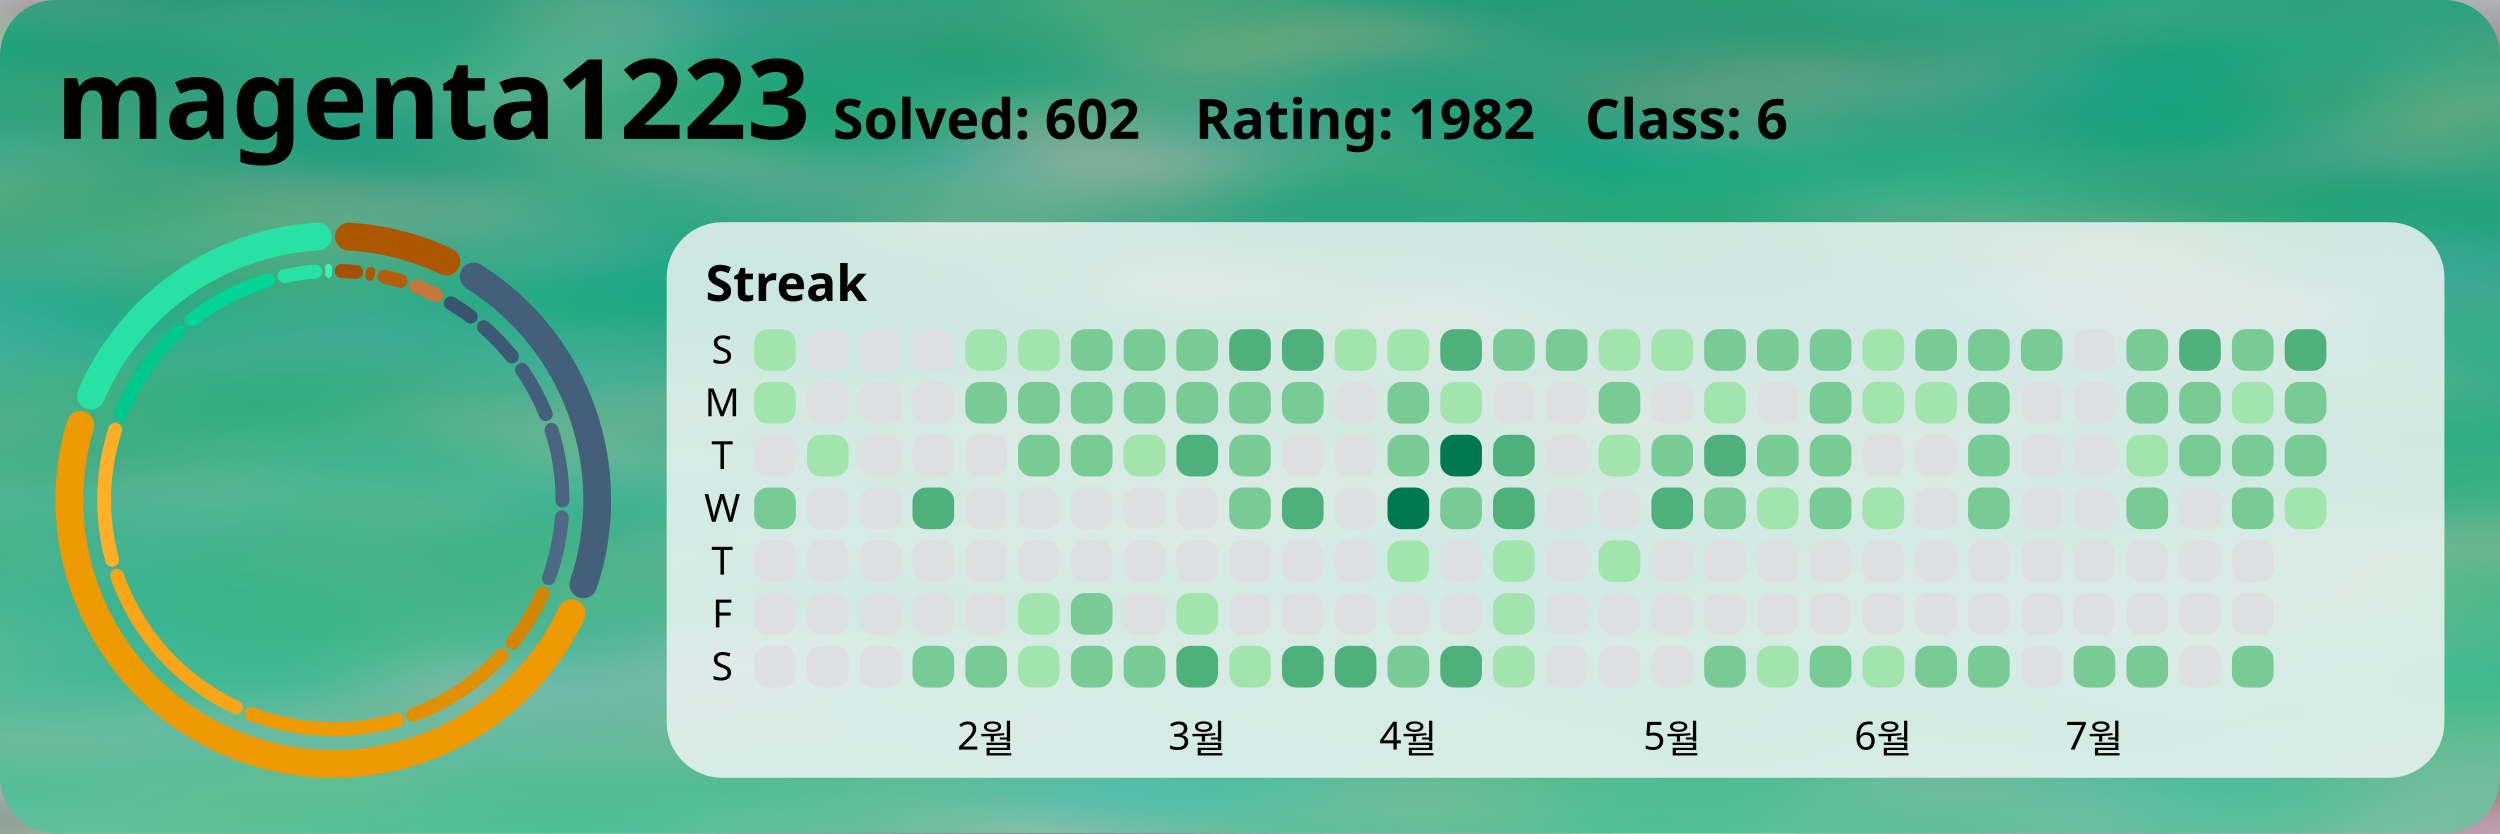
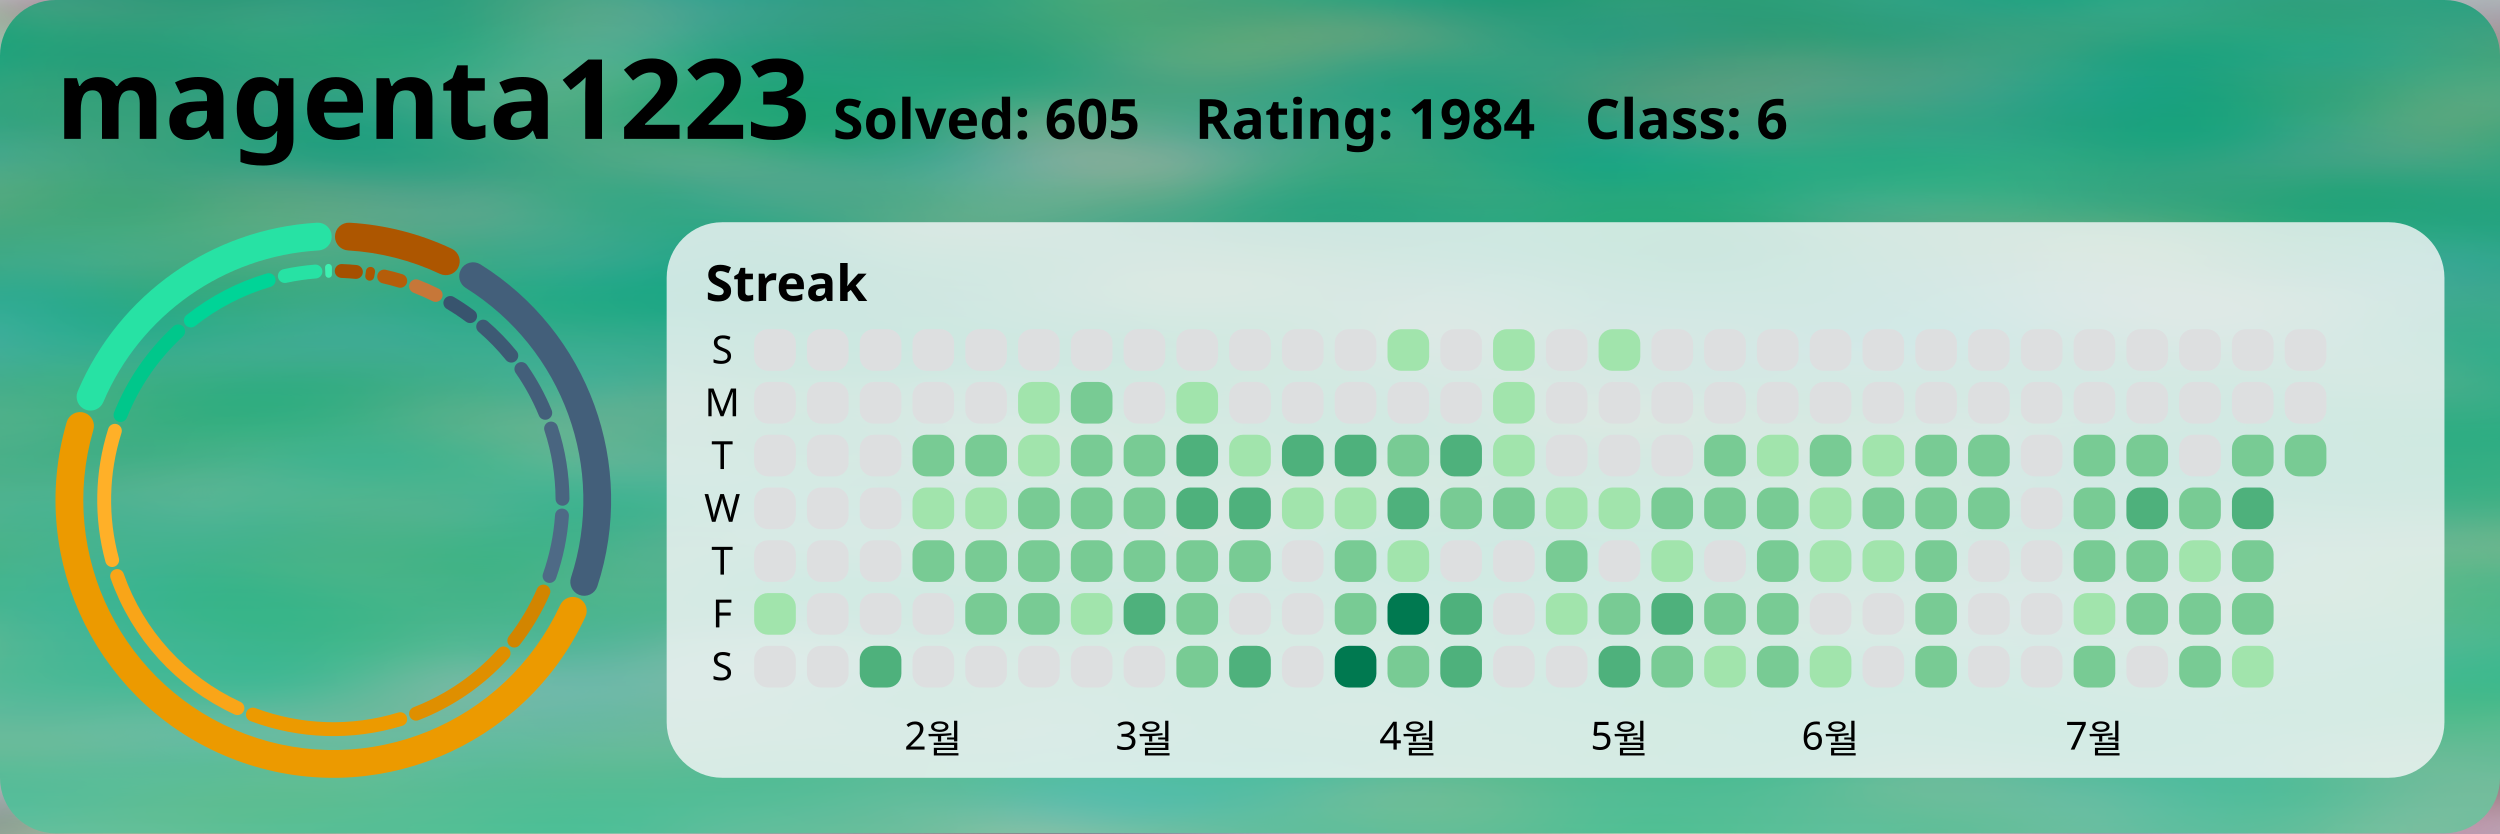
<svg xmlns="http://www.w3.org/2000/svg" id="svg" width="2700" height="900">
  <defs>
    <linearGradient id="ffflux-gradient" gradientTransform="rotate(360, 0.5, 0.5)" x1="50%" y1="0%" x2="50%" y2="100%">
      <stop id="stop1" stop-color="#00C78B" stop-opacity="1" offset="0%" />
      <stop id="stop2" stop-color="#51FDBD" stop-opacity="1" offset="100%" />
    </linearGradient>
    <filter id="ffflux-filter" x="-20%" y="-20%" width="140%" height="140%" filterUnits="objectBoundingBox" primitiveUnits="userSpaceOnUse" color-interpolation-filters="sRGB">
      <feTurbulence type="fractalNoise" baseFrequency="0.002 0.007" numOctaves="2" seed="2" stitchTiles="stitch" x="0%" y="0%" width="100%" height="100%" result="turbulence" />
      <feGaussianBlur stdDeviation="0 0" x="0%" y="0%" width="100%" height="100%" in="turbulence" edgeMode="duplicate" result="blur" />
      <feBlend mode="screen" x="0%" y="0%" width="100%" height="100%" in="SourceGraphic" in2="blur" result="blend" />
      <feComponentTransfer>
        <feFuncR type="linear" slope="0.75" />
        <feFuncG type="linear" slope="0.75" />
        <feFuncB type="linear" slope="0.75" />
      </feComponentTransfer>
    </filter>
  </defs>
  <rect width="2700" height="900" fill="url(#ffflux-gradient)" filter="url(#ffflux-filter)" rx="60" ry="60" />
  <text x="60" y="150" style="font-size: 120px; color: black; font-family: &quot;Noto Sans&quot;, sans-serif; font-weight: bold;">magenta1223</text>
-   <text x="899.531" y="150" style="font-size: 60px; color: black; font-family: &quot;Noto Sans&quot;, sans-serif; font-weight: bold;">Solved: 602</text>
-   <text x="1290.359" y="150" style="font-size: 60px; color: black; font-family: &quot;Noto Sans&quot;, sans-serif; font-weight: bold;">Rating: 1982</text>
+   <text x="899.531" y="150" style="font-size: 60px; color: black; font-family: &quot;Noto Sans&quot;, sans-serif; font-weight: bold;">Solved: 605</text>
+   <text x="1290.359" y="150" style="font-size: 60px; color: black; font-family: &quot;Noto Sans&quot;, sans-serif; font-weight: bold;">Rating: 1984</text>
  <text x="1711.656" y="150" style="font-size: 60px; color: black; font-family: &quot;Noto Sans&quot;, sans-serif; font-weight: bold;">Class: 6</text>
  <g transform="translate(360,540)">
    <path d="M0,-255L0,-240Z" fill="#9D4900" />
-     <path d="M1.528,-247.335A7.5,7.5,0,0,1,9.302,-254.83A255,255,0,0,1,25.312,-253.741A7.5,7.5,0,0,1,31.998,-245.262L31.998,-245.262A7.5,7.5,0,0,1,23.823,-238.815A240,240,0,0,0,8.754,-239.84A7.5,7.5,0,0,1,1.528,-247.335Z" fill="#A54F00" />
-     <path d="M35.374,-247.398A5.005,5.005,0,1,1,45.25,-245.783L44.292,-240.752A4.871,4.871,0,0,1,34.68,-242.323Z" fill="#AD5600" />
-     <path d="M47.771,-242.683A7.5,7.5,0,0,1,56.809,-248.591A255,255,0,0,1,74.885,-243.756A7.5,7.5,0,0,1,79.767,-234.125L79.767,-234.125A7.5,7.5,0,0,1,70.48,-229.418A240,240,0,0,0,53.468,-233.968A7.5,7.5,0,0,1,47.771,-242.683Z" fill="#B55D0A" />
-     <path d="M82.653,-233.121A7.5,7.5,0,0,1,92.457,-237.648A255,255,0,0,1,114.424,-227.886A7.5,7.5,0,0,1,117.634,-217.576L117.634,-217.576A7.5,7.5,0,0,1,107.693,-214.481A240,240,0,0,0,87.018,-223.669A7.5,7.5,0,0,1,82.653,-233.121Z" fill="#C67739" />
-     <path d="M120.313,-216.106A7.5,7.5,0,0,1,130.733,-218.938A255,255,0,0,1,152.91,-204.067A7.5,7.5,0,0,1,154.247,-193.352L154.247,-193.352A7.5,7.5,0,0,1,143.916,-192.063A240,240,0,0,0,123.043,-206.059A7.5,7.5,0,0,1,120.313,-216.106Z" fill="#38546E" />
-     <path d="M156.624,-191.432A7.5,7.5,0,0,1,167.381,-192.376A255,255,0,0,1,198.789,-159.712A7.5,7.5,0,0,1,197.423,-149L197.423,-149A7.5,7.5,0,0,1,187.096,-150.317A240,240,0,0,0,157.535,-181.06A7.5,7.5,0,0,1,156.624,-191.432Z" fill="#3D5A74" />
-     <path d="M199.249,-146.55A7.5,7.5,0,0,1,209.904,-144.794A255,255,0,0,1,236.42,-95.554A7.5,7.5,0,0,1,232.021,-85.693L232.021,-85.693A7.5,7.5,0,0,1,222.513,-89.934A240,240,0,0,0,197.556,-136.277A7.5,7.5,0,0,1,199.249,-146.55Z" fill="#435F7A" />
-     <path d="M233.062,-82.82A7.5,7.5,0,0,1,242.757,-78.064A255,255,0,0,1,254.999,0.694A7.5,7.5,0,0,1,247.205,8.167L247.205,8.167A7.5,7.5,0,0,1,239.999,0.653A240,240,0,0,0,228.477,-73.472A7.5,7.5,0,0,1,233.062,-82.82Z" fill="#496580" />
-     <path d="M247.085,11.221A7.5,7.5,0,0,1,254.27,19.282A255,255,0,0,1,239.739,86.893A7.5,7.5,0,0,1,229.876,91.29L229.876,91.29A7.5,7.5,0,0,1,225.636,81.781A240,240,0,0,0,239.313,18.148A7.5,7.5,0,0,1,247.085,11.221Z" fill="#4E6A86" />
-     <path d="M228.731,94.123A7.5,7.5,0,0,1,232.766,104.139A255,255,0,0,1,199.587,158.713A7.5,7.5,0,0,1,188.838,159.741L188.838,159.741A7.5,7.5,0,0,1,187.847,149.377A240,240,0,0,0,219.074,98.014A7.5,7.5,0,0,1,228.731,94.123Z" fill="#D28500" />
-     <path d="M186.85,162.062A7.5,7.5,0,0,1,187.485,172.842A255,255,0,0,1,88.719,239.069A7.5,7.5,0,0,1,78.988,234.389L78.988,234.389A7.5,7.5,0,0,1,83.5,225.006A240,240,0,0,0,176.457,162.674A7.5,7.5,0,0,1,186.85,162.062Z" fill="#DF8F00" />
-     <path d="M76.086,235.347A7.5,7.5,0,0,1,71.054,244.901A255,255,0,0,1,-91.264,238.109A7.5,7.5,0,0,1,-95.48,228.168L-95.48,228.168A7.5,7.5,0,0,1,-85.895,224.103A240,240,0,0,0,66.874,230.495A7.5,7.5,0,0,1,76.086,235.347Z" fill="#EC9A00" />
-     <path d="M-98.292,226.971A7.5,7.5,0,0,1,-108.38,230.822A255,255,0,0,1,-240.652,84.33A7.5,7.5,0,0,1,-235.794,74.686L-235.794,74.686A7.5,7.5,0,0,1,-226.496,79.37A240,240,0,0,0,-102.005,217.244A7.5,7.5,0,0,1,-98.292,226.971Z" fill="#F9A518" />
-     <path d="M-236.699,71.767A7.5,7.5,0,0,1,-246.16,66.561A255,255,0,0,1,-242.757,-78.064A7.5,7.5,0,0,1,-233.062,-82.82L-233.062,-82.82A7.5,7.5,0,0,1,-228.477,-73.472A240,240,0,0,0,-231.68,62.646A7.5,7.5,0,0,1,-236.699,71.767Z" fill="#FFB028" />
-     <path d="M-232.021,-85.693A7.5,7.5,0,0,1,-236.42,-95.554A255,255,0,0,1,-171.366,-188.835A7.5,7.5,0,0,1,-160.592,-188.115L-160.592,-188.115A7.5,7.5,0,0,1,-161.286,-177.727A240,240,0,0,0,-222.513,-89.934A7.5,7.5,0,0,1,-232.021,-85.693Z" fill="#00C78B" />
-     <path d="M-158.256,-190.085A7.5,7.5,0,0,1,-157.143,-200.826A255,255,0,0,1,-72.281,-244.541A7.5,7.5,0,0,1,-62.89,-239.211L-62.89,-239.211A7.5,7.5,0,0,1,-68.029,-230.157A240,240,0,0,0,-147.9,-189.012A7.5,7.5,0,0,1,-158.256,-190.085Z" fill="#00D497" />
-     <path d="M-59.93,-239.97A7.5,7.5,0,0,1,-54.26,-249.16A255,255,0,0,1,-19.947,-254.219A7.5,7.5,0,0,1,-11.867,-247.055L-11.867,-247.055A7.5,7.5,0,0,1,-18.773,-239.265A240,240,0,0,0,-51.068,-234.504A7.5,7.5,0,0,1,-59.93,-239.97Z" fill="#27E2A4" />
-     <path d="M-8.976,-251.064A3.726,3.726,0,1,1,-1.528,-251.219L-1.528,-243.511A3.564,3.564,0,0,1,-8.654,-243.362Z" fill="#3EF0B1" />
+     <path d="M1.528,-247.335A7.5,7.5,0,0,1,9.302,-254.83A255,255,0,0,1,25.14,-253.758A7.5,7.5,0,0,1,31.832,-245.283L31.832,-245.283A7.5,7.5,0,0,1,23.661,-238.831A240,240,0,0,0,8.754,-239.84A7.5,7.5,0,0,1,1.528,-247.335Z" fill="#A54F00" />
+     <path d="M35.212,-247.454A4.974,4.974,0,1,1,45.027,-245.857L44.061,-240.762A4.839,4.839,0,0,1,34.513,-242.315Z" fill="#AD5600" />
+     <path d="M47.544,-242.728A7.5,7.5,0,0,1,56.577,-248.644A255,255,0,0,1,74.48,-243.881A7.5,7.5,0,0,1,79.378,-234.257L79.378,-234.257A7.5,7.5,0,0,1,70.099,-229.535A240,240,0,0,0,53.249,-234.018A7.5,7.5,0,0,1,47.544,-242.728Z" fill="#B55D0A" />
+     <path d="M82.266,-233.258A7.5,7.5,0,0,1,92.062,-237.802A255,255,0,0,1,113.856,-228.171A7.5,7.5,0,0,1,117.091,-217.869L117.091,-217.869A7.5,7.5,0,0,1,107.158,-214.749A240,240,0,0,0,86.646,-223.813A7.5,7.5,0,0,1,82.266,-233.258Z" fill="#C67739" />
+     <path d="M119.774,-216.405A7.5,7.5,0,0,1,130.187,-219.263A255,255,0,0,1,152.221,-204.582A7.5,7.5,0,0,1,153.593,-193.872L153.593,-193.872A7.5,7.5,0,0,1,143.266,-192.548A240,240,0,0,0,122.529,-206.365A7.5,7.5,0,0,1,119.774,-216.405Z" fill="#38546E" />
+     <path d="M155.977,-191.959A7.5,7.5,0,0,1,166.73,-192.94A255,255,0,0,1,198.049,-160.629A7.5,7.5,0,0,1,196.733,-149.911L196.733,-149.911A7.5,7.5,0,0,1,186.399,-151.18A240,240,0,0,0,156.923,-181.591A7.5,7.5,0,0,1,155.977,-191.959Z" fill="#3D5A74" />
+     <path d="M198.57,-147.469A7.5,7.5,0,0,1,209.232,-145.763A255,255,0,0,1,235.835,-96.989A7.5,7.5,0,0,1,231.496,-87.101L231.496,-87.101A7.5,7.5,0,0,1,221.962,-91.284A240,240,0,0,0,196.925,-137.189A7.5,7.5,0,0,1,198.57,-147.469Z" fill="#435F7A" />
+     <path d="M232.555,-84.234A7.5,7.5,0,0,1,242.278,-79.538A255,255,0,0,1,254.996,-1.346A7.5,7.5,0,0,1,247.263,6.19L247.263,6.19A7.5,7.5,0,0,1,239.997,-1.266A240,240,0,0,0,228.027,-74.859A7.5,7.5,0,0,1,232.555,-84.234Z" fill="#496580" />
+     <path d="M247.167,9.245A7.5,7.5,0,0,1,254.416,17.248A255,255,0,0,1,240.571,84.561A7.5,7.5,0,0,1,230.752,89.054L230.752,89.054A7.5,7.5,0,0,1,226.42,79.586A240,240,0,0,0,239.45,16.234A7.5,7.5,0,0,1,247.167,9.245Z" fill="#4E6A86" />
+     <path d="M229.634,91.898A7.5,7.5,0,0,1,233.766,101.874A255,255,0,0,1,201.371,156.444A7.5,7.5,0,0,1,190.634,157.593L190.634,157.593A7.5,7.5,0,0,1,189.526,147.241A240,240,0,0,0,220.015,95.882A7.5,7.5,0,0,1,229.634,91.898Z" fill="#D28500" />
+     <path d="M188.673,159.937A7.5,7.5,0,0,1,189.43,170.708A255,255,0,0,1,92.062,237.802A7.5,7.5,0,0,1,82.266,233.258L82.266,233.258A7.5,7.5,0,0,1,86.646,223.813A240,240,0,0,0,178.287,160.667A7.5,7.5,0,0,1,188.673,159.937Z" fill="#DF8F00" />
+     <path d="M79.378,234.257A7.5,7.5,0,0,1,74.48,243.881A255,255,0,0,1,-89.547,238.76A7.5,7.5,0,0,1,-93.835,228.849L-93.835,228.849A7.5,7.5,0,0,1,-84.28,224.715A240,240,0,0,0,70.099,229.535A7.5,7.5,0,0,1,79.378,234.257Z" fill="#EC9A00" />
+     <path d="M-96.655,227.673A7.5,7.5,0,0,1,-106.715,231.596A255,255,0,0,1,-240.558,84.597A7.5,7.5,0,0,1,-235.712,74.947L-235.712,74.947A7.5,7.5,0,0,1,-226.408,79.621A240,240,0,0,0,-100.438,217.973A7.5,7.5,0,0,1,-96.655,227.673Z" fill="#F9A518" />
+     <path d="M-236.62,72.03A7.5,7.5,0,0,1,-246.086,66.834A255,255,0,0,1,-243.093,-77.013A7.5,7.5,0,0,1,-233.418,-81.81L-233.418,-81.81A7.5,7.5,0,0,1,-228.793,-72.483A240,240,0,0,0,-231.61,62.903A7.5,7.5,0,0,1,-236.62,72.03Z" fill="#FFB028" />
+     <path d="M-232.39,-84.688A7.5,7.5,0,0,1,-236.831,-94.531A255,255,0,0,1,-172.67,-187.644A7.5,7.5,0,0,1,-161.891,-186.999L-161.891,-186.999A7.5,7.5,0,0,1,-162.513,-176.606A240,240,0,0,0,-222.9,-88.97A7.5,7.5,0,0,1,-232.39,-84.688Z" fill="#00C78B" />
+     <path d="M-159.568,-188.985A7.5,7.5,0,0,1,-158.53,-199.733A255,255,0,0,1,-71.976,-244.631A7.5,7.5,0,0,1,-62.592,-239.289L-62.592,-239.289A7.5,7.5,0,0,1,-67.742,-230.241A240,240,0,0,0,-149.205,-187.984A7.5,7.5,0,0,1,-159.568,-188.985Z" fill="#00D497" />
+     <path d="M-59.63,-240.044A7.5,7.5,0,0,1,-53.95,-249.228A255,255,0,0,1,-19.894,-254.223A7.5,7.5,0,0,1,-11.815,-247.058L-11.815,-247.058A7.5,7.5,0,0,1,-18.724,-239.269A240,240,0,0,0,-50.776,-234.567A7.5,7.5,0,0,1,-59.63,-240.044Z" fill="#27E2A4" />
+     <path d="M-8.925,-251.092A3.7,3.7,0,1,1,-1.528,-251.246L-1.528,-243.486A3.539,3.539,0,0,1,-8.602,-243.339Z" fill="#3EF0B1" />
    <path d="M0,-255L0,-240Z" fill="#51FDBD" />
    <path d="M0,-255L0,-240Z" fill="#009EE5" />
    <path d="M0,-255L0,-240Z" fill="#00A9F0" />
    <path d="M0,-255L0,-240Z" fill="#00B4FC" />
    <path d="M0,-255L0,-240Z" fill="#2BBFFF" />
    <path d="M0,-255L0,-240Z" fill="#41CAFF" />
    <path d="M0,-255L0,-240Z" fill="#E0004C" />
    <path d="M0,-255L0,-240Z" fill="#EA0053" />
    <path d="M0,-255L0,-240Z" fill="#F5005A" />
    <path d="M0,-255L0,-240Z" fill="#FF0062" />
    <path d="M0,-255L0,-240Z" fill="#CE3D38" />
-     <path d="M1.761,-284.507A15,15,0,0,1,17.643,-299.481A300,300,0,0,1,128.588,-271.044A15,15,0,0,1,135.31,-250.277L135.31,-250.277A15,15,0,0,1,115.73,-243.94A270,270,0,0,0,15.879,-269.533A15,15,0,0,1,1.761,-284.507Z" fill="#AD5600" />
-     <path d="M138.398,-248.583A15,15,0,0,1,159.524,-254.071A300,300,0,0,1,284.261,95.895A15,15,0,0,1,264.425,105.007L264.425,105.007A15,15,0,0,1,255.835,86.305A270,270,0,0,0,143.572,-228.664A15,15,0,0,1,138.398,-248.583Z" fill="#435F7A" />
-     <path d="M263.105,108.272A15,15,0,0,1,271.035,128.609A300,300,0,0,1,-287.579,-85.432A15,15,0,0,1,-268.09,-95.263L-268.09,-95.263A15,15,0,0,1,-258.821,-76.889A270,270,0,0,0,243.931,115.748A15,15,0,0,1,263.105,108.272Z" fill="#EC9A00" />
-     <path d="M-266.89,-98.574A15,15,0,0,1,-275.558,-118.608A300,300,0,0,1,-17.643,-299.481A15,15,0,0,1,-1.761,-284.507L-1.761,-284.507A15,15,0,0,1,-15.879,-269.533A270,270,0,0,0,-248.002,-106.747A15,15,0,0,1,-266.89,-98.574Z" fill="#27E2A4" />
+     <path d="M1.761,-284.507A15,15,0,0,1,17.643,-299.481A300,300,0,0,1,127.912,-271.364A15,15,0,0,1,134.685,-250.613L134.685,-250.613A15,15,0,0,1,115.121,-244.228A270,270,0,0,0,15.879,-269.533A15,15,0,0,1,1.761,-284.507Z" fill="#AD5600" />
+     <path d="M137.778,-248.927A15,15,0,0,1,158.891,-254.468A300,300,0,0,1,285.178,93.13A15,15,0,0,1,265.433,102.434L265.433,102.434A15,15,0,0,1,256.661,83.817A270,270,0,0,0,143.002,-229.021A15,15,0,0,1,137.778,-248.927Z" fill="#435F7A" />
+     <path d="M264.144,105.712A15,15,0,0,1,272.271,125.971A300,300,0,0,1,-287.946,-84.187A15,15,0,0,1,-268.499,-94.102L-268.499,-94.102A15,15,0,0,1,-259.151,-75.768A270,270,0,0,0,245.044,113.374A15,15,0,0,1,264.144,105.712Z" fill="#EC9A00" />
+     <path d="M-267.314,-97.419A15,15,0,0,1,-276.069,-117.414A300,300,0,0,1,-17.643,-299.481A15,15,0,0,1,-1.761,-284.507L-1.761,-284.507A15,15,0,0,1,-15.879,-269.533A270,270,0,0,0,-248.462,-105.673A15,15,0,0,1,-267.314,-97.419Z" fill="#27E2A4" />
    <path d="M0,-300L0,-270Z" fill="#00B4FC" />
    <path d="M0,-300L0,-270Z" fill="#F5005A" />
  </g>
  <rect transform="translate(720,240)" width="1920" height="600" rx="60" ry="60" style="fill: rgb(247, 248, 249); opacity: 0.8;" />
  <text transform="translate(720,240)" x="42" y="66" style="dominant-baseline: middle; font-size: 54px; color: black; font-family: &quot;Noto Sans&quot;, sans-serif; font-weight: bold;">Streak</text>
  <g transform="translate(780,378)">
    <text x="0" y="0" style="text-anchor: middle; dominant-baseline: middle; font-size: 42px; color: black; font-family: &quot;Noto Sans&quot;, sans-serif;">S</text>
    <text x="0" y="57" style="text-anchor: middle; dominant-baseline: middle; font-size: 42px; color: black; font-family: &quot;Noto Sans&quot;, sans-serif;">M</text>
    <text x="0" y="114" style="text-anchor: middle; dominant-baseline: middle; font-size: 42px; color: black; font-family: &quot;Noto Sans&quot;, sans-serif;">T</text>
    <text x="0" y="171" style="text-anchor: middle; dominant-baseline: middle; font-size: 42px; color: black; font-family: &quot;Noto Sans&quot;, sans-serif;">W</text>
    <text x="0" y="228" style="text-anchor: middle; dominant-baseline: middle; font-size: 42px; color: black; font-family: &quot;Noto Sans&quot;, sans-serif;">T</text>
    <text x="0" y="285" style="text-anchor: middle; dominant-baseline: middle; font-size: 42px; color: black; font-family: &quot;Noto Sans&quot;, sans-serif;">F</text>
    <text x="0" y="342" style="text-anchor: middle; dominant-baseline: middle; font-size: 42px; color: black; font-family: &quot;Noto Sans&quot;, sans-serif;">S</text>
-     <rect rx="15" ry="15" width="45" height="45" fill="#A1E4AC" x="34.5" y="-22.5" />
-     <rect rx="15" ry="15" width="45" height="45" fill="#A1E4AC" x="34.5" y="34.5" />
+     <rect rx="15" ry="15" width="45" height="45" fill="#DDDFE0" x="34.5" y="-22.5" />
+     <rect rx="15" ry="15" width="45" height="45" fill="#DDDFE0" x="34.5" y="34.5" />
    <rect rx="15" ry="15" width="45" height="45" fill="#DDDFE0" x="34.5" y="91.5" />
-     <rect rx="15" ry="15" width="45" height="45" fill="#78CB94" x="34.5" y="148.5" />
+     <rect rx="15" ry="15" width="45" height="45" fill="#DDDFE0" x="34.5" y="148.5" />
    <rect rx="15" ry="15" width="45" height="45" fill="#DDDFE0" x="34.5" y="205.5" />
-     <rect rx="15" ry="15" width="45" height="45" fill="#DDDFE0" x="34.5" y="262.5" />
+     <rect rx="15" ry="15" width="45" height="45" fill="#A1E4AC" x="34.5" y="262.5" />
    <rect rx="15" ry="15" width="45" height="45" fill="#DDDFE0" x="34.5" y="319.5" />
    <rect rx="15" ry="15" width="45" height="45" fill="#DDDFE0" x="91.5" y="-22.5" />
    <rect rx="15" ry="15" width="45" height="45" fill="#DDDFE0" x="91.5" y="34.5" />
-     <rect rx="15" ry="15" width="45" height="45" fill="#A1E4AC" x="91.5" y="91.5" />
+     <rect rx="15" ry="15" width="45" height="45" fill="#DDDFE0" x="91.5" y="91.5" />
    <rect rx="15" ry="15" width="45" height="45" fill="#DDDFE0" x="91.5" y="148.5" />
    <rect rx="15" ry="15" width="45" height="45" fill="#DDDFE0" x="91.5" y="205.5" />
    <rect rx="15" ry="15" width="45" height="45" fill="#DDDFE0" x="91.5" y="262.5" />
    <rect rx="15" ry="15" width="45" height="45" fill="#DDDFE0" x="91.5" y="319.5" />
    <rect rx="15" ry="15" width="45" height="45" fill="#DDDFE0" x="148.5" y="-22.5" />
    <rect rx="15" ry="15" width="45" height="45" fill="#DDDFE0" x="148.5" y="34.5" />
    <rect rx="15" ry="15" width="45" height="45" fill="#DDDFE0" x="148.5" y="91.5" />
    <rect rx="15" ry="15" width="45" height="45" fill="#DDDFE0" x="148.5" y="148.5" />
    <rect rx="15" ry="15" width="45" height="45" fill="#DDDFE0" x="148.5" y="205.5" />
    <rect rx="15" ry="15" width="45" height="45" fill="#DDDFE0" x="148.5" y="262.5" />
-     <rect rx="15" ry="15" width="45" height="45" fill="#DDDFE0" x="148.5" y="319.5" />
+     <rect rx="15" ry="15" width="45" height="45" fill="#4EB17C" x="148.5" y="319.5" />
    <rect rx="15" ry="15" width="45" height="45" fill="#DDDFE0" x="205.5" y="-22.5" />
    <rect rx="15" ry="15" width="45" height="45" fill="#DDDFE0" x="205.5" y="34.5" />
-     <rect rx="15" ry="15" width="45" height="45" fill="#DDDFE0" x="205.5" y="91.5" />
-     <rect rx="15" ry="15" width="45" height="45" fill="#4EB17C" x="205.5" y="148.5" />
-     <rect rx="15" ry="15" width="45" height="45" fill="#DDDFE0" x="205.5" y="205.5" />
+     <rect rx="15" ry="15" width="45" height="45" fill="#78CB94" x="205.5" y="91.5" />
+     <rect rx="15" ry="15" width="45" height="45" fill="#A1E4AC" x="205.5" y="148.5" />
+     <rect rx="15" ry="15" width="45" height="45" fill="#78CB94" x="205.5" y="205.5" />
    <rect rx="15" ry="15" width="45" height="45" fill="#DDDFE0" x="205.5" y="262.5" />
-     <rect rx="15" ry="15" width="45" height="45" fill="#78CB94" x="205.5" y="319.5" />
-     <rect rx="15" ry="15" width="45" height="45" fill="#A1E4AC" x="262.5" y="-22.5" />
-     <rect rx="15" ry="15" width="45" height="45" fill="#78CB94" x="262.5" y="34.5" />
-     <rect rx="15" ry="15" width="45" height="45" fill="#DDDFE0" x="262.5" y="91.5" />
-     <rect rx="15" ry="15" width="45" height="45" fill="#DDDFE0" x="262.5" y="148.5" />
-     <rect rx="15" ry="15" width="45" height="45" fill="#DDDFE0" x="262.5" y="205.5" />
-     <rect rx="15" ry="15" width="45" height="45" fill="#DDDFE0" x="262.5" y="262.5" />
-     <rect rx="15" ry="15" width="45" height="45" fill="#78CB94" x="262.5" y="319.5" />
-     <text x="285" y="399" style="text-anchor: middle; dominant-baseline: hanging; font-size: 42px; color: black; font-family: &quot;Noto Sans&quot;, sans-serif;">2월</text>
-     <rect rx="15" ry="15" width="45" height="45" fill="#A1E4AC" x="319.5" y="-22.5" />
-     <rect rx="15" ry="15" width="45" height="45" fill="#78CB94" x="319.5" y="34.5" />
-     <rect rx="15" ry="15" width="45" height="45" fill="#78CB94" x="319.5" y="91.5" />
-     <rect rx="15" ry="15" width="45" height="45" fill="#DDDFE0" x="319.5" y="148.5" />
-     <rect rx="15" ry="15" width="45" height="45" fill="#DDDFE0" x="319.5" y="205.5" />
-     <rect rx="15" ry="15" width="45" height="45" fill="#A1E4AC" x="319.5" y="262.5" />
-     <rect rx="15" ry="15" width="45" height="45" fill="#A1E4AC" x="319.5" y="319.5" />
-     <rect rx="15" ry="15" width="45" height="45" fill="#78CB94" x="376.5" y="-22.5" />
+     <rect rx="15" ry="15" width="45" height="45" fill="#DDDFE0" x="205.5" y="319.5" />
+     <text x="228" y="399" style="text-anchor: middle; dominant-baseline: hanging; font-size: 42px; color: black; font-family: &quot;Noto Sans&quot;, sans-serif;">2월</text>
+     <rect rx="15" ry="15" width="45" height="45" fill="#DDDFE0" x="262.5" y="-22.5" />
+     <rect rx="15" ry="15" width="45" height="45" fill="#DDDFE0" x="262.5" y="34.5" />
+     <rect rx="15" ry="15" width="45" height="45" fill="#78CB94" x="262.5" y="91.5" />
+     <rect rx="15" ry="15" width="45" height="45" fill="#A1E4AC" x="262.5" y="148.5" />
+     <rect rx="15" ry="15" width="45" height="45" fill="#78CB94" x="262.5" y="205.5" />
+     <rect rx="15" ry="15" width="45" height="45" fill="#78CB94" x="262.5" y="262.5" />
+     <rect rx="15" ry="15" width="45" height="45" fill="#DDDFE0" x="262.5" y="319.5" />
+     <rect rx="15" ry="15" width="45" height="45" fill="#DDDFE0" x="319.5" y="-22.5" />
+     <rect rx="15" ry="15" width="45" height="45" fill="#A1E4AC" x="319.5" y="34.5" />
+     <rect rx="15" ry="15" width="45" height="45" fill="#A1E4AC" x="319.5" y="91.5" />
+     <rect rx="15" ry="15" width="45" height="45" fill="#78CB94" x="319.5" y="148.5" />
+     <rect rx="15" ry="15" width="45" height="45" fill="#78CB94" x="319.5" y="205.5" />
+     <rect rx="15" ry="15" width="45" height="45" fill="#78CB94" x="319.5" y="262.5" />
+     <rect rx="15" ry="15" width="45" height="45" fill="#DDDFE0" x="319.5" y="319.5" />
+     <rect rx="15" ry="15" width="45" height="45" fill="#DDDFE0" x="376.5" y="-22.5" />
    <rect rx="15" ry="15" width="45" height="45" fill="#78CB94" x="376.5" y="34.5" />
    <rect rx="15" ry="15" width="45" height="45" fill="#78CB94" x="376.5" y="91.5" />
-     <rect rx="15" ry="15" width="45" height="45" fill="#DDDFE0" x="376.5" y="148.5" />
-     <rect rx="15" ry="15" width="45" height="45" fill="#DDDFE0" x="376.5" y="205.5" />
-     <rect rx="15" ry="15" width="45" height="45" fill="#78CB94" x="376.5" y="262.5" />
-     <rect rx="15" ry="15" width="45" height="45" fill="#78CB94" x="376.5" y="319.5" />
-     <rect rx="15" ry="15" width="45" height="45" fill="#78CB94" x="433.5" y="-22.5" />
-     <rect rx="15" ry="15" width="45" height="45" fill="#78CB94" x="433.5" y="34.5" />
-     <rect rx="15" ry="15" width="45" height="45" fill="#A1E4AC" x="433.5" y="91.5" />
-     <rect rx="15" ry="15" width="45" height="45" fill="#DDDFE0" x="433.5" y="148.5" />
-     <rect rx="15" ry="15" width="45" height="45" fill="#DDDFE0" x="433.5" y="205.5" />
-     <rect rx="15" ry="15" width="45" height="45" fill="#DDDFE0" x="433.5" y="262.5" />
-     <rect rx="15" ry="15" width="45" height="45" fill="#78CB94" x="433.5" y="319.5" />
-     <rect rx="15" ry="15" width="45" height="45" fill="#78CB94" x="490.5" y="-22.5" />
-     <rect rx="15" ry="15" width="45" height="45" fill="#78CB94" x="490.5" y="34.5" />
+     <rect rx="15" ry="15" width="45" height="45" fill="#78CB94" x="376.5" y="148.5" />
+     <rect rx="15" ry="15" width="45" height="45" fill="#78CB94" x="376.5" y="205.5" />
+     <rect rx="15" ry="15" width="45" height="45" fill="#A1E4AC" x="376.5" y="262.5" />
+     <rect rx="15" ry="15" width="45" height="45" fill="#DDDFE0" x="376.5" y="319.5" />
+     <rect rx="15" ry="15" width="45" height="45" fill="#DDDFE0" x="433.5" y="-22.5" />
+     <rect rx="15" ry="15" width="45" height="45" fill="#DDDFE0" x="433.5" y="34.5" />
+     <rect rx="15" ry="15" width="45" height="45" fill="#78CB94" x="433.5" y="91.5" />
+     <rect rx="15" ry="15" width="45" height="45" fill="#78CB94" x="433.5" y="148.5" />
+     <rect rx="15" ry="15" width="45" height="45" fill="#78CB94" x="433.5" y="205.5" />
+     <rect rx="15" ry="15" width="45" height="45" fill="#4EB17C" x="433.5" y="262.5" />
+     <rect rx="15" ry="15" width="45" height="45" fill="#DDDFE0" x="433.5" y="319.5" />
+     <text x="456" y="399" style="text-anchor: middle; dominant-baseline: hanging; font-size: 42px; color: black; font-family: &quot;Noto Sans&quot;, sans-serif;">3월</text>
+     <rect rx="15" ry="15" width="45" height="45" fill="#DDDFE0" x="490.5" y="-22.5" />
+     <rect rx="15" ry="15" width="45" height="45" fill="#A1E4AC" x="490.5" y="34.5" />
    <rect rx="15" ry="15" width="45" height="45" fill="#4EB17C" x="490.5" y="91.5" />
-     <rect rx="15" ry="15" width="45" height="45" fill="#DDDFE0" x="490.5" y="148.5" />
-     <rect rx="15" ry="15" width="45" height="45" fill="#DDDFE0" x="490.5" y="205.5" />
-     <rect rx="15" ry="15" width="45" height="45" fill="#A1E4AC" x="490.5" y="262.5" />
-     <rect rx="15" ry="15" width="45" height="45" fill="#4EB17C" x="490.5" y="319.5" />
-     <text x="513" y="399" style="text-anchor: middle; dominant-baseline: hanging; font-size: 42px; color: black; font-family: &quot;Noto Sans&quot;, sans-serif;">3월</text>
-     <rect rx="15" ry="15" width="45" height="45" fill="#4EB17C" x="547.5" y="-22.5" />
-     <rect rx="15" ry="15" width="45" height="45" fill="#78CB94" x="547.5" y="34.5" />
-     <rect rx="15" ry="15" width="45" height="45" fill="#78CB94" x="547.5" y="91.5" />
-     <rect rx="15" ry="15" width="45" height="45" fill="#78CB94" x="547.5" y="148.5" />
-     <rect rx="15" ry="15" width="45" height="45" fill="#DDDFE0" x="547.5" y="205.5" />
+     <rect rx="15" ry="15" width="45" height="45" fill="#4EB17C" x="490.5" y="148.5" />
+     <rect rx="15" ry="15" width="45" height="45" fill="#78CB94" x="490.5" y="205.5" />
+     <rect rx="15" ry="15" width="45" height="45" fill="#78CB94" x="490.5" y="262.5" />
+     <rect rx="15" ry="15" width="45" height="45" fill="#78CB94" x="490.5" y="319.5" />
+     <rect rx="15" ry="15" width="45" height="45" fill="#DDDFE0" x="547.5" y="-22.5" />
+     <rect rx="15" ry="15" width="45" height="45" fill="#DDDFE0" x="547.5" y="34.5" />
+     <rect rx="15" ry="15" width="45" height="45" fill="#A1E4AC" x="547.5" y="91.5" />
+     <rect rx="15" ry="15" width="45" height="45" fill="#4EB17C" x="547.5" y="148.5" />
+     <rect rx="15" ry="15" width="45" height="45" fill="#78CB94" x="547.5" y="205.5" />
    <rect rx="15" ry="15" width="45" height="45" fill="#DDDFE0" x="547.5" y="262.5" />
-     <rect rx="15" ry="15" width="45" height="45" fill="#A1E4AC" x="547.5" y="319.5" />
-     <rect rx="15" ry="15" width="45" height="45" fill="#4EB17C" x="604.5" y="-22.5" />
-     <rect rx="15" ry="15" width="45" height="45" fill="#78CB94" x="604.5" y="34.5" />
-     <rect rx="15" ry="15" width="45" height="45" fill="#DDDFE0" x="604.5" y="91.5" />
-     <rect rx="15" ry="15" width="45" height="45" fill="#4EB17C" x="604.5" y="148.5" />
+     <rect rx="15" ry="15" width="45" height="45" fill="#4EB17C" x="547.5" y="319.5" />
+     <rect rx="15" ry="15" width="45" height="45" fill="#DDDFE0" x="604.5" y="-22.5" />
+     <rect rx="15" ry="15" width="45" height="45" fill="#DDDFE0" x="604.5" y="34.5" />
+     <rect rx="15" ry="15" width="45" height="45" fill="#4EB17C" x="604.5" y="91.5" />
+     <rect rx="15" ry="15" width="45" height="45" fill="#A1E4AC" x="604.5" y="148.5" />
    <rect rx="15" ry="15" width="45" height="45" fill="#DDDFE0" x="604.5" y="205.5" />
    <rect rx="15" ry="15" width="45" height="45" fill="#DDDFE0" x="604.5" y="262.5" />
-     <rect rx="15" ry="15" width="45" height="45" fill="#4EB17C" x="604.5" y="319.5" />
-     <rect rx="15" ry="15" width="45" height="45" fill="#A1E4AC" x="661.5" y="-22.5" />
+     <rect rx="15" ry="15" width="45" height="45" fill="#DDDFE0" x="604.5" y="319.5" />
+     <rect rx="15" ry="15" width="45" height="45" fill="#DDDFE0" x="661.5" y="-22.5" />
    <rect rx="15" ry="15" width="45" height="45" fill="#DDDFE0" x="661.5" y="34.5" />
-     <rect rx="15" ry="15" width="45" height="45" fill="#DDDFE0" x="661.5" y="91.5" />
-     <rect rx="15" ry="15" width="45" height="45" fill="#DDDFE0" x="661.5" y="148.5" />
-     <rect rx="15" ry="15" width="45" height="45" fill="#DDDFE0" x="661.5" y="205.5" />
-     <rect rx="15" ry="15" width="45" height="45" fill="#DDDFE0" x="661.5" y="262.5" />
-     <rect rx="15" ry="15" width="45" height="45" fill="#4EB17C" x="661.5" y="319.5" />
+     <rect rx="15" ry="15" width="45" height="45" fill="#4EB17C" x="661.5" y="91.5" />
+     <rect rx="15" ry="15" width="45" height="45" fill="#A1E4AC" x="661.5" y="148.5" />
+     <rect rx="15" ry="15" width="45" height="45" fill="#78CB94" x="661.5" y="205.5" />
+     <rect rx="15" ry="15" width="45" height="45" fill="#78CB94" x="661.5" y="262.5" />
+     <rect rx="15" ry="15" width="45" height="45" fill="#007950" x="661.5" y="319.5" />
    <rect rx="15" ry="15" width="45" height="45" fill="#A1E4AC" x="718.5" y="-22.5" />
-     <rect rx="15" ry="15" width="45" height="45" fill="#78CB94" x="718.5" y="34.5" />
+     <rect rx="15" ry="15" width="45" height="45" fill="#DDDFE0" x="718.5" y="34.5" />
    <rect rx="15" ry="15" width="45" height="45" fill="#78CB94" x="718.5" y="91.5" />
-     <rect rx="15" ry="15" width="45" height="45" fill="#007950" x="718.5" y="148.5" />
+     <rect rx="15" ry="15" width="45" height="45" fill="#4EB17C" x="718.5" y="148.5" />
    <rect rx="15" ry="15" width="45" height="45" fill="#A1E4AC" x="718.5" y="205.5" />
-     <rect rx="15" ry="15" width="45" height="45" fill="#DDDFE0" x="718.5" y="262.5" />
+     <rect rx="15" ry="15" width="45" height="45" fill="#007950" x="718.5" y="262.5" />
    <rect rx="15" ry="15" width="45" height="45" fill="#78CB94" x="718.5" y="319.5" />
    <text x="741" y="399" style="text-anchor: middle; dominant-baseline: hanging; font-size: 42px; color: black; font-family: &quot;Noto Sans&quot;, sans-serif;">4월</text>
-     <rect rx="15" ry="15" width="45" height="45" fill="#4EB17C" x="775.5" y="-22.5" />
-     <rect rx="15" ry="15" width="45" height="45" fill="#A1E4AC" x="775.5" y="34.5" />
-     <rect rx="15" ry="15" width="45" height="45" fill="#007950" x="775.5" y="91.5" />
+     <rect rx="15" ry="15" width="45" height="45" fill="#DDDFE0" x="775.5" y="-22.5" />
+     <rect rx="15" ry="15" width="45" height="45" fill="#DDDFE0" x="775.5" y="34.5" />
+     <rect rx="15" ry="15" width="45" height="45" fill="#4EB17C" x="775.5" y="91.5" />
    <rect rx="15" ry="15" width="45" height="45" fill="#78CB94" x="775.5" y="148.5" />
    <rect rx="15" ry="15" width="45" height="45" fill="#DDDFE0" x="775.5" y="205.5" />
-     <rect rx="15" ry="15" width="45" height="45" fill="#DDDFE0" x="775.5" y="262.5" />
+     <rect rx="15" ry="15" width="45" height="45" fill="#4EB17C" x="775.5" y="262.5" />
    <rect rx="15" ry="15" width="45" height="45" fill="#4EB17C" x="775.5" y="319.5" />
-     <rect rx="15" ry="15" width="45" height="45" fill="#78CB94" x="832.5" y="-22.5" />
-     <rect rx="15" ry="15" width="45" height="45" fill="#DDDFE0" x="832.5" y="34.5" />
-     <rect rx="15" ry="15" width="45" height="45" fill="#4EB17C" x="832.5" y="91.5" />
-     <rect rx="15" ry="15" width="45" height="45" fill="#4EB17C" x="832.5" y="148.5" />
-     <rect rx="15" ry="15" width="45" height="45" fill="#A1E4AC" x="832.5" y="205.5" />
-     <rect rx="15" ry="15" width="45" height="45" fill="#A1E4AC" x="832.5" y="262.5" />
-     <rect rx="15" ry="15" width="45" height="45" fill="#A1E4AC" x="832.5" y="319.5" />
-     <rect rx="15" ry="15" width="45" height="45" fill="#78CB94" x="889.5" y="-22.5" />
+     <rect rx="15" ry="15" width="45" height="45" fill="#A1E4AC" x="832.5" y="-22.5" />
+     <rect rx="15" ry="15" width="45" height="45" fill="#A1E4AC" x="832.5" y="34.5" />
+     <rect rx="15" ry="15" width="45" height="45" fill="#A1E4AC" x="832.5" y="91.5" />
+     <rect rx="15" ry="15" width="45" height="45" fill="#78CB94" x="832.5" y="148.5" />
+     <rect rx="15" ry="15" width="45" height="45" fill="#DDDFE0" x="832.5" y="205.5" />
+     <rect rx="15" ry="15" width="45" height="45" fill="#DDDFE0" x="832.5" y="262.5" />
+     <rect rx="15" ry="15" width="45" height="45" fill="#DDDFE0" x="832.5" y="319.5" />
+     <rect rx="15" ry="15" width="45" height="45" fill="#DDDFE0" x="889.5" y="-22.5" />
    <rect rx="15" ry="15" width="45" height="45" fill="#DDDFE0" x="889.5" y="34.5" />
    <rect rx="15" ry="15" width="45" height="45" fill="#DDDFE0" x="889.5" y="91.5" />
-     <rect rx="15" ry="15" width="45" height="45" fill="#DDDFE0" x="889.5" y="148.5" />
-     <rect rx="15" ry="15" width="45" height="45" fill="#DDDFE0" x="889.5" y="205.5" />
-     <rect rx="15" ry="15" width="45" height="45" fill="#DDDFE0" x="889.5" y="262.5" />
+     <rect rx="15" ry="15" width="45" height="45" fill="#A1E4AC" x="889.5" y="148.5" />
+     <rect rx="15" ry="15" width="45" height="45" fill="#78CB94" x="889.5" y="205.5" />
+     <rect rx="15" ry="15" width="45" height="45" fill="#A1E4AC" x="889.5" y="262.5" />
    <rect rx="15" ry="15" width="45" height="45" fill="#DDDFE0" x="889.5" y="319.5" />
    <rect rx="15" ry="15" width="45" height="45" fill="#A1E4AC" x="946.5" y="-22.5" />
-     <rect rx="15" ry="15" width="45" height="45" fill="#78CB94" x="946.5" y="34.5" />
-     <rect rx="15" ry="15" width="45" height="45" fill="#A1E4AC" x="946.5" y="91.5" />
-     <rect rx="15" ry="15" width="45" height="45" fill="#DDDFE0" x="946.5" y="148.5" />
-     <rect rx="15" ry="15" width="45" height="45" fill="#A1E4AC" x="946.5" y="205.5" />
-     <rect rx="15" ry="15" width="45" height="45" fill="#DDDFE0" x="946.5" y="262.5" />
-     <rect rx="15" ry="15" width="45" height="45" fill="#DDDFE0" x="946.5" y="319.5" />
-     <rect rx="15" ry="15" width="45" height="45" fill="#A1E4AC" x="1003.5" y="-22.5" />
+     <rect rx="15" ry="15" width="45" height="45" fill="#DDDFE0" x="946.5" y="34.5" />
+     <rect rx="15" ry="15" width="45" height="45" fill="#DDDFE0" x="946.5" y="91.5" />
+     <rect rx="15" ry="15" width="45" height="45" fill="#A1E4AC" x="946.5" y="148.5" />
+     <rect rx="15" ry="15" width="45" height="45" fill="#DDDFE0" x="946.5" y="205.5" />
+     <rect rx="15" ry="15" width="45" height="45" fill="#78CB94" x="946.5" y="262.5" />
+     <rect rx="15" ry="15" width="45" height="45" fill="#4EB17C" x="946.5" y="319.5" />
+     <text x="969" y="399" style="text-anchor: middle; dominant-baseline: hanging; font-size: 42px; color: black; font-family: &quot;Noto Sans&quot;, sans-serif;">5월</text>
+     <rect rx="15" ry="15" width="45" height="45" fill="#DDDFE0" x="1003.5" y="-22.5" />
    <rect rx="15" ry="15" width="45" height="45" fill="#DDDFE0" x="1003.5" y="34.5" />
-     <rect rx="15" ry="15" width="45" height="45" fill="#78CB94" x="1003.5" y="91.5" />
-     <rect rx="15" ry="15" width="45" height="45" fill="#4EB17C" x="1003.5" y="148.5" />
-     <rect rx="15" ry="15" width="45" height="45" fill="#DDDFE0" x="1003.5" y="205.5" />
-     <rect rx="15" ry="15" width="45" height="45" fill="#DDDFE0" x="1003.5" y="262.5" />
-     <rect rx="15" ry="15" width="45" height="45" fill="#DDDFE0" x="1003.5" y="319.5" />
-     <text x="1026" y="399" style="text-anchor: middle; dominant-baseline: hanging; font-size: 42px; color: black; font-family: &quot;Noto Sans&quot;, sans-serif;">5월</text>
-     <rect rx="15" ry="15" width="45" height="45" fill="#78CB94" x="1060.5" y="-22.5" />
-     <rect rx="15" ry="15" width="45" height="45" fill="#A1E4AC" x="1060.5" y="34.5" />
-     <rect rx="15" ry="15" width="45" height="45" fill="#4EB17C" x="1060.5" y="91.5" />
+     <rect rx="15" ry="15" width="45" height="45" fill="#DDDFE0" x="1003.5" y="91.5" />
+     <rect rx="15" ry="15" width="45" height="45" fill="#78CB94" x="1003.5" y="148.5" />
+     <rect rx="15" ry="15" width="45" height="45" fill="#A1E4AC" x="1003.5" y="205.5" />
+     <rect rx="15" ry="15" width="45" height="45" fill="#4EB17C" x="1003.5" y="262.5" />
+     <rect rx="15" ry="15" width="45" height="45" fill="#78CB94" x="1003.5" y="319.5" />
+     <rect rx="15" ry="15" width="45" height="45" fill="#DDDFE0" x="1060.5" y="-22.5" />
+     <rect rx="15" ry="15" width="45" height="45" fill="#DDDFE0" x="1060.5" y="34.5" />
+     <rect rx="15" ry="15" width="45" height="45" fill="#78CB94" x="1060.5" y="91.5" />
    <rect rx="15" ry="15" width="45" height="45" fill="#78CB94" x="1060.5" y="148.5" />
    <rect rx="15" ry="15" width="45" height="45" fill="#DDDFE0" x="1060.5" y="205.5" />
-     <rect rx="15" ry="15" width="45" height="45" fill="#DDDFE0" x="1060.5" y="262.5" />
-     <rect rx="15" ry="15" width="45" height="45" fill="#78CB94" x="1060.5" y="319.5" />
-     <rect rx="15" ry="15" width="45" height="45" fill="#78CB94" x="1117.5" y="-22.5" />
+     <rect rx="15" ry="15" width="45" height="45" fill="#78CB94" x="1060.5" y="262.5" />
+     <rect rx="15" ry="15" width="45" height="45" fill="#A1E4AC" x="1060.5" y="319.5" />
+     <rect rx="15" ry="15" width="45" height="45" fill="#DDDFE0" x="1117.5" y="-22.5" />
    <rect rx="15" ry="15" width="45" height="45" fill="#DDDFE0" x="1117.5" y="34.5" />
-     <rect rx="15" ry="15" width="45" height="45" fill="#78CB94" x="1117.5" y="91.5" />
-     <rect rx="15" ry="15" width="45" height="45" fill="#A1E4AC" x="1117.5" y="148.5" />
-     <rect rx="15" ry="15" width="45" height="45" fill="#DDDFE0" x="1117.5" y="205.5" />
-     <rect rx="15" ry="15" width="45" height="45" fill="#DDDFE0" x="1117.5" y="262.5" />
-     <rect rx="15" ry="15" width="45" height="45" fill="#A1E4AC" x="1117.5" y="319.5" />
-     <rect rx="15" ry="15" width="45" height="45" fill="#78CB94" x="1174.5" y="-22.5" />
-     <rect rx="15" ry="15" width="45" height="45" fill="#78CB94" x="1174.5" y="34.5" />
+     <rect rx="15" ry="15" width="45" height="45" fill="#A1E4AC" x="1117.5" y="91.5" />
+     <rect rx="15" ry="15" width="45" height="45" fill="#78CB94" x="1117.5" y="148.5" />
+     <rect rx="15" ry="15" width="45" height="45" fill="#78CB94" x="1117.5" y="205.5" />
+     <rect rx="15" ry="15" width="45" height="45" fill="#78CB94" x="1117.5" y="262.5" />
+     <rect rx="15" ry="15" width="45" height="45" fill="#78CB94" x="1117.5" y="319.5" />
+     <rect rx="15" ry="15" width="45" height="45" fill="#DDDFE0" x="1174.5" y="-22.5" />
+     <rect rx="15" ry="15" width="45" height="45" fill="#DDDFE0" x="1174.5" y="34.5" />
    <rect rx="15" ry="15" width="45" height="45" fill="#78CB94" x="1174.5" y="91.5" />
-     <rect rx="15" ry="15" width="45" height="45" fill="#78CB94" x="1174.5" y="148.5" />
-     <rect rx="15" ry="15" width="45" height="45" fill="#DDDFE0" x="1174.5" y="205.5" />
+     <rect rx="15" ry="15" width="45" height="45" fill="#A1E4AC" x="1174.5" y="148.5" />
+     <rect rx="15" ry="15" width="45" height="45" fill="#A1E4AC" x="1174.5" y="205.5" />
    <rect rx="15" ry="15" width="45" height="45" fill="#DDDFE0" x="1174.5" y="262.5" />
-     <rect rx="15" ry="15" width="45" height="45" fill="#78CB94" x="1174.5" y="319.5" />
-     <rect rx="15" ry="15" width="45" height="45" fill="#A1E4AC" x="1231.5" y="-22.5" />
-     <rect rx="15" ry="15" width="45" height="45" fill="#A1E4AC" x="1231.5" y="34.5" />
-     <rect rx="15" ry="15" width="45" height="45" fill="#DDDFE0" x="1231.5" y="91.5" />
-     <rect rx="15" ry="15" width="45" height="45" fill="#A1E4AC" x="1231.5" y="148.5" />
-     <rect rx="15" ry="15" width="45" height="45" fill="#DDDFE0" x="1231.5" y="205.5" />
+     <rect rx="15" ry="15" width="45" height="45" fill="#A1E4AC" x="1174.5" y="319.5" />
+     <text x="1197" y="399" style="text-anchor: middle; dominant-baseline: hanging; font-size: 42px; color: black; font-family: &quot;Noto Sans&quot;, sans-serif;">6월</text>
+     <rect rx="15" ry="15" width="45" height="45" fill="#DDDFE0" x="1231.5" y="-22.5" />
+     <rect rx="15" ry="15" width="45" height="45" fill="#DDDFE0" x="1231.5" y="34.5" />
+     <rect rx="15" ry="15" width="45" height="45" fill="#A1E4AC" x="1231.5" y="91.5" />
+     <rect rx="15" ry="15" width="45" height="45" fill="#78CB94" x="1231.5" y="148.5" />
+     <rect rx="15" ry="15" width="45" height="45" fill="#A1E4AC" x="1231.5" y="205.5" />
    <rect rx="15" ry="15" width="45" height="45" fill="#DDDFE0" x="1231.5" y="262.5" />
-     <rect rx="15" ry="15" width="45" height="45" fill="#A1E4AC" x="1231.5" y="319.5" />
-     <text x="1254" y="399" style="text-anchor: middle; dominant-baseline: hanging; font-size: 42px; color: black; font-family: &quot;Noto Sans&quot;, sans-serif;">6월</text>
-     <rect rx="15" ry="15" width="45" height="45" fill="#78CB94" x="1288.5" y="-22.5" />
-     <rect rx="15" ry="15" width="45" height="45" fill="#A1E4AC" x="1288.5" y="34.5" />
-     <rect rx="15" ry="15" width="45" height="45" fill="#DDDFE0" x="1288.5" y="91.5" />
-     <rect rx="15" ry="15" width="45" height="45" fill="#DDDFE0" x="1288.5" y="148.5" />
-     <rect rx="15" ry="15" width="45" height="45" fill="#DDDFE0" x="1288.5" y="205.5" />
-     <rect rx="15" ry="15" width="45" height="45" fill="#DDDFE0" x="1288.5" y="262.5" />
+     <rect rx="15" ry="15" width="45" height="45" fill="#DDDFE0" x="1231.5" y="319.5" />
+     <rect rx="15" ry="15" width="45" height="45" fill="#DDDFE0" x="1288.5" y="-22.5" />
+     <rect rx="15" ry="15" width="45" height="45" fill="#DDDFE0" x="1288.5" y="34.5" />
+     <rect rx="15" ry="15" width="45" height="45" fill="#78CB94" x="1288.5" y="91.5" />
+     <rect rx="15" ry="15" width="45" height="45" fill="#78CB94" x="1288.5" y="148.5" />
+     <rect rx="15" ry="15" width="45" height="45" fill="#78CB94" x="1288.5" y="205.5" />
+     <rect rx="15" ry="15" width="45" height="45" fill="#78CB94" x="1288.5" y="262.5" />
    <rect rx="15" ry="15" width="45" height="45" fill="#78CB94" x="1288.5" y="319.5" />
-     <rect rx="15" ry="15" width="45" height="45" fill="#78CB94" x="1345.5" y="-22.5" />
-     <rect rx="15" ry="15" width="45" height="45" fill="#78CB94" x="1345.5" y="34.5" />
+     <rect rx="15" ry="15" width="45" height="45" fill="#DDDFE0" x="1345.5" y="-22.5" />
+     <rect rx="15" ry="15" width="45" height="45" fill="#DDDFE0" x="1345.5" y="34.5" />
    <rect rx="15" ry="15" width="45" height="45" fill="#78CB94" x="1345.5" y="91.5" />
    <rect rx="15" ry="15" width="45" height="45" fill="#78CB94" x="1345.5" y="148.5" />
    <rect rx="15" ry="15" width="45" height="45" fill="#DDDFE0" x="1345.5" y="205.5" />
    <rect rx="15" ry="15" width="45" height="45" fill="#DDDFE0" x="1345.5" y="262.5" />
-     <rect rx="15" ry="15" width="45" height="45" fill="#78CB94" x="1345.5" y="319.5" />
-     <rect rx="15" ry="15" width="45" height="45" fill="#78CB94" x="1402.5" y="-22.5" />
+     <rect rx="15" ry="15" width="45" height="45" fill="#DDDFE0" x="1345.5" y="319.5" />
+     <rect rx="15" ry="15" width="45" height="45" fill="#DDDFE0" x="1402.5" y="-22.5" />
    <rect rx="15" ry="15" width="45" height="45" fill="#DDDFE0" x="1402.5" y="34.5" />
    <rect rx="15" ry="15" width="45" height="45" fill="#DDDFE0" x="1402.5" y="91.5" />
    <rect rx="15" ry="15" width="45" height="45" fill="#DDDFE0" x="1402.5" y="148.5" />
    <rect rx="15" ry="15" width="45" height="45" fill="#DDDFE0" x="1402.5" y="205.5" />
    <rect rx="15" ry="15" width="45" height="45" fill="#DDDFE0" x="1402.5" y="262.5" />
    <rect rx="15" ry="15" width="45" height="45" fill="#DDDFE0" x="1402.5" y="319.5" />
    <rect rx="15" ry="15" width="45" height="45" fill="#DDDFE0" x="1459.5" y="-22.5" />
    <rect rx="15" ry="15" width="45" height="45" fill="#DDDFE0" x="1459.5" y="34.5" />
-     <rect rx="15" ry="15" width="45" height="45" fill="#DDDFE0" x="1459.5" y="91.5" />
-     <rect rx="15" ry="15" width="45" height="45" fill="#DDDFE0" x="1459.5" y="148.5" />
-     <rect rx="15" ry="15" width="45" height="45" fill="#DDDFE0" x="1459.5" y="205.5" />
-     <rect rx="15" ry="15" width="45" height="45" fill="#DDDFE0" x="1459.5" y="262.5" />
+     <rect rx="15" ry="15" width="45" height="45" fill="#78CB94" x="1459.5" y="91.5" />
+     <rect rx="15" ry="15" width="45" height="45" fill="#78CB94" x="1459.5" y="148.5" />
+     <rect rx="15" ry="15" width="45" height="45" fill="#78CB94" x="1459.5" y="205.5" />
+     <rect rx="15" ry="15" width="45" height="45" fill="#A1E4AC" x="1459.5" y="262.5" />
    <rect rx="15" ry="15" width="45" height="45" fill="#78CB94" x="1459.5" y="319.5" />
    <text x="1482" y="399" style="text-anchor: middle; dominant-baseline: hanging; font-size: 42px; color: black; font-family: &quot;Noto Sans&quot;, sans-serif;">7월</text>
-     <rect rx="15" ry="15" width="45" height="45" fill="#78CB94" x="1516.5" y="-22.5" />
-     <rect rx="15" ry="15" width="45" height="45" fill="#78CB94" x="1516.5" y="34.5" />
-     <rect rx="15" ry="15" width="45" height="45" fill="#A1E4AC" x="1516.5" y="91.5" />
-     <rect rx="15" ry="15" width="45" height="45" fill="#78CB94" x="1516.5" y="148.5" />
-     <rect rx="15" ry="15" width="45" height="45" fill="#DDDFE0" x="1516.5" y="205.5" />
-     <rect rx="15" ry="15" width="45" height="45" fill="#DDDFE0" x="1516.5" y="262.5" />
-     <rect rx="15" ry="15" width="45" height="45" fill="#78CB94" x="1516.5" y="319.5" />
-     <rect rx="15" ry="15" width="45" height="45" fill="#4EB17C" x="1573.5" y="-22.5" />
-     <rect rx="15" ry="15" width="45" height="45" fill="#78CB94" x="1573.5" y="34.5" />
-     <rect rx="15" ry="15" width="45" height="45" fill="#78CB94" x="1573.5" y="91.5" />
-     <rect rx="15" ry="15" width="45" height="45" fill="#DDDFE0" x="1573.5" y="148.5" />
-     <rect rx="15" ry="15" width="45" height="45" fill="#DDDFE0" x="1573.5" y="205.5" />
-     <rect rx="15" ry="15" width="45" height="45" fill="#DDDFE0" x="1573.5" y="262.5" />
-     <rect rx="15" ry="15" width="45" height="45" fill="#DDDFE0" x="1573.5" y="319.5" />
-     <rect rx="15" ry="15" width="45" height="45" fill="#78CB94" x="1630.5" y="-22.5" />
-     <rect rx="15" ry="15" width="45" height="45" fill="#A1E4AC" x="1630.5" y="34.5" />
+     <rect rx="15" ry="15" width="45" height="45" fill="#DDDFE0" x="1516.5" y="-22.5" />
+     <rect rx="15" ry="15" width="45" height="45" fill="#DDDFE0" x="1516.5" y="34.5" />
+     <rect rx="15" ry="15" width="45" height="45" fill="#78CB94" x="1516.5" y="91.5" />
+     <rect rx="15" ry="15" width="45" height="45" fill="#4EB17C" x="1516.5" y="148.5" />
+     <rect rx="15" ry="15" width="45" height="45" fill="#78CB94" x="1516.5" y="205.5" />
+     <rect rx="15" ry="15" width="45" height="45" fill="#78CB94" x="1516.5" y="262.5" />
+     <rect rx="15" ry="15" width="45" height="45" fill="#DDDFE0" x="1516.5" y="319.5" />
+     <rect rx="15" ry="15" width="45" height="45" fill="#DDDFE0" x="1573.5" y="-22.5" />
+     <rect rx="15" ry="15" width="45" height="45" fill="#DDDFE0" x="1573.5" y="34.5" />
+     <rect rx="15" ry="15" width="45" height="45" fill="#DDDFE0" x="1573.5" y="91.5" />
+     <rect rx="15" ry="15" width="45" height="45" fill="#78CB94" x="1573.5" y="148.5" />
+     <rect rx="15" ry="15" width="45" height="45" fill="#A1E4AC" x="1573.5" y="205.5" />
+     <rect rx="15" ry="15" width="45" height="45" fill="#78CB94" x="1573.5" y="262.5" />
+     <rect rx="15" ry="15" width="45" height="45" fill="#78CB94" x="1573.5" y="319.5" />
+     <rect rx="15" ry="15" width="45" height="45" fill="#DDDFE0" x="1630.5" y="-22.5" />
+     <rect rx="15" ry="15" width="45" height="45" fill="#DDDFE0" x="1630.5" y="34.5" />
    <rect rx="15" ry="15" width="45" height="45" fill="#78CB94" x="1630.5" y="91.5" />
-     <rect rx="15" ry="15" width="45" height="45" fill="#78CB94" x="1630.5" y="148.5" />
-     <rect rx="15" ry="15" width="45" height="45" fill="#DDDFE0" x="1630.5" y="205.5" />
-     <rect rx="15" ry="15" width="45" height="45" fill="#DDDFE0" x="1630.5" y="262.5" />
-     <rect rx="15" ry="15" width="45" height="45" fill="#78CB94" x="1630.5" y="319.5" />
-     <rect rx="15" ry="15" width="45" height="45" fill="#4EB17C" x="1687.5" y="-22.5" />
-     <rect rx="15" ry="15" width="45" height="45" fill="#78CB94" x="1687.5" y="34.5" />
+     <rect rx="15" ry="15" width="45" height="45" fill="#4EB17C" x="1630.5" y="148.5" />
+     <rect rx="15" ry="15" width="45" height="45" fill="#78CB94" x="1630.5" y="205.5" />
+     <rect rx="15" ry="15" width="45" height="45" fill="#78CB94" x="1630.5" y="262.5" />
+     <rect rx="15" ry="15" width="45" height="45" fill="#A1E4AC" x="1630.5" y="319.5" />
+     <rect rx="15" ry="15" width="45" height="45" fill="#DDDFE0" x="1687.5" y="-22.5" />
+     <rect rx="15" ry="15" width="45" height="45" fill="#DDDFE0" x="1687.5" y="34.5" />
    <rect rx="15" ry="15" width="45" height="45" fill="#78CB94" x="1687.5" y="91.5" />
-     <rect rx="15" ry="15" width="45" height="45" fill="#A1E4AC" x="1687.5" y="148.5" />
  </g>
</svg>
